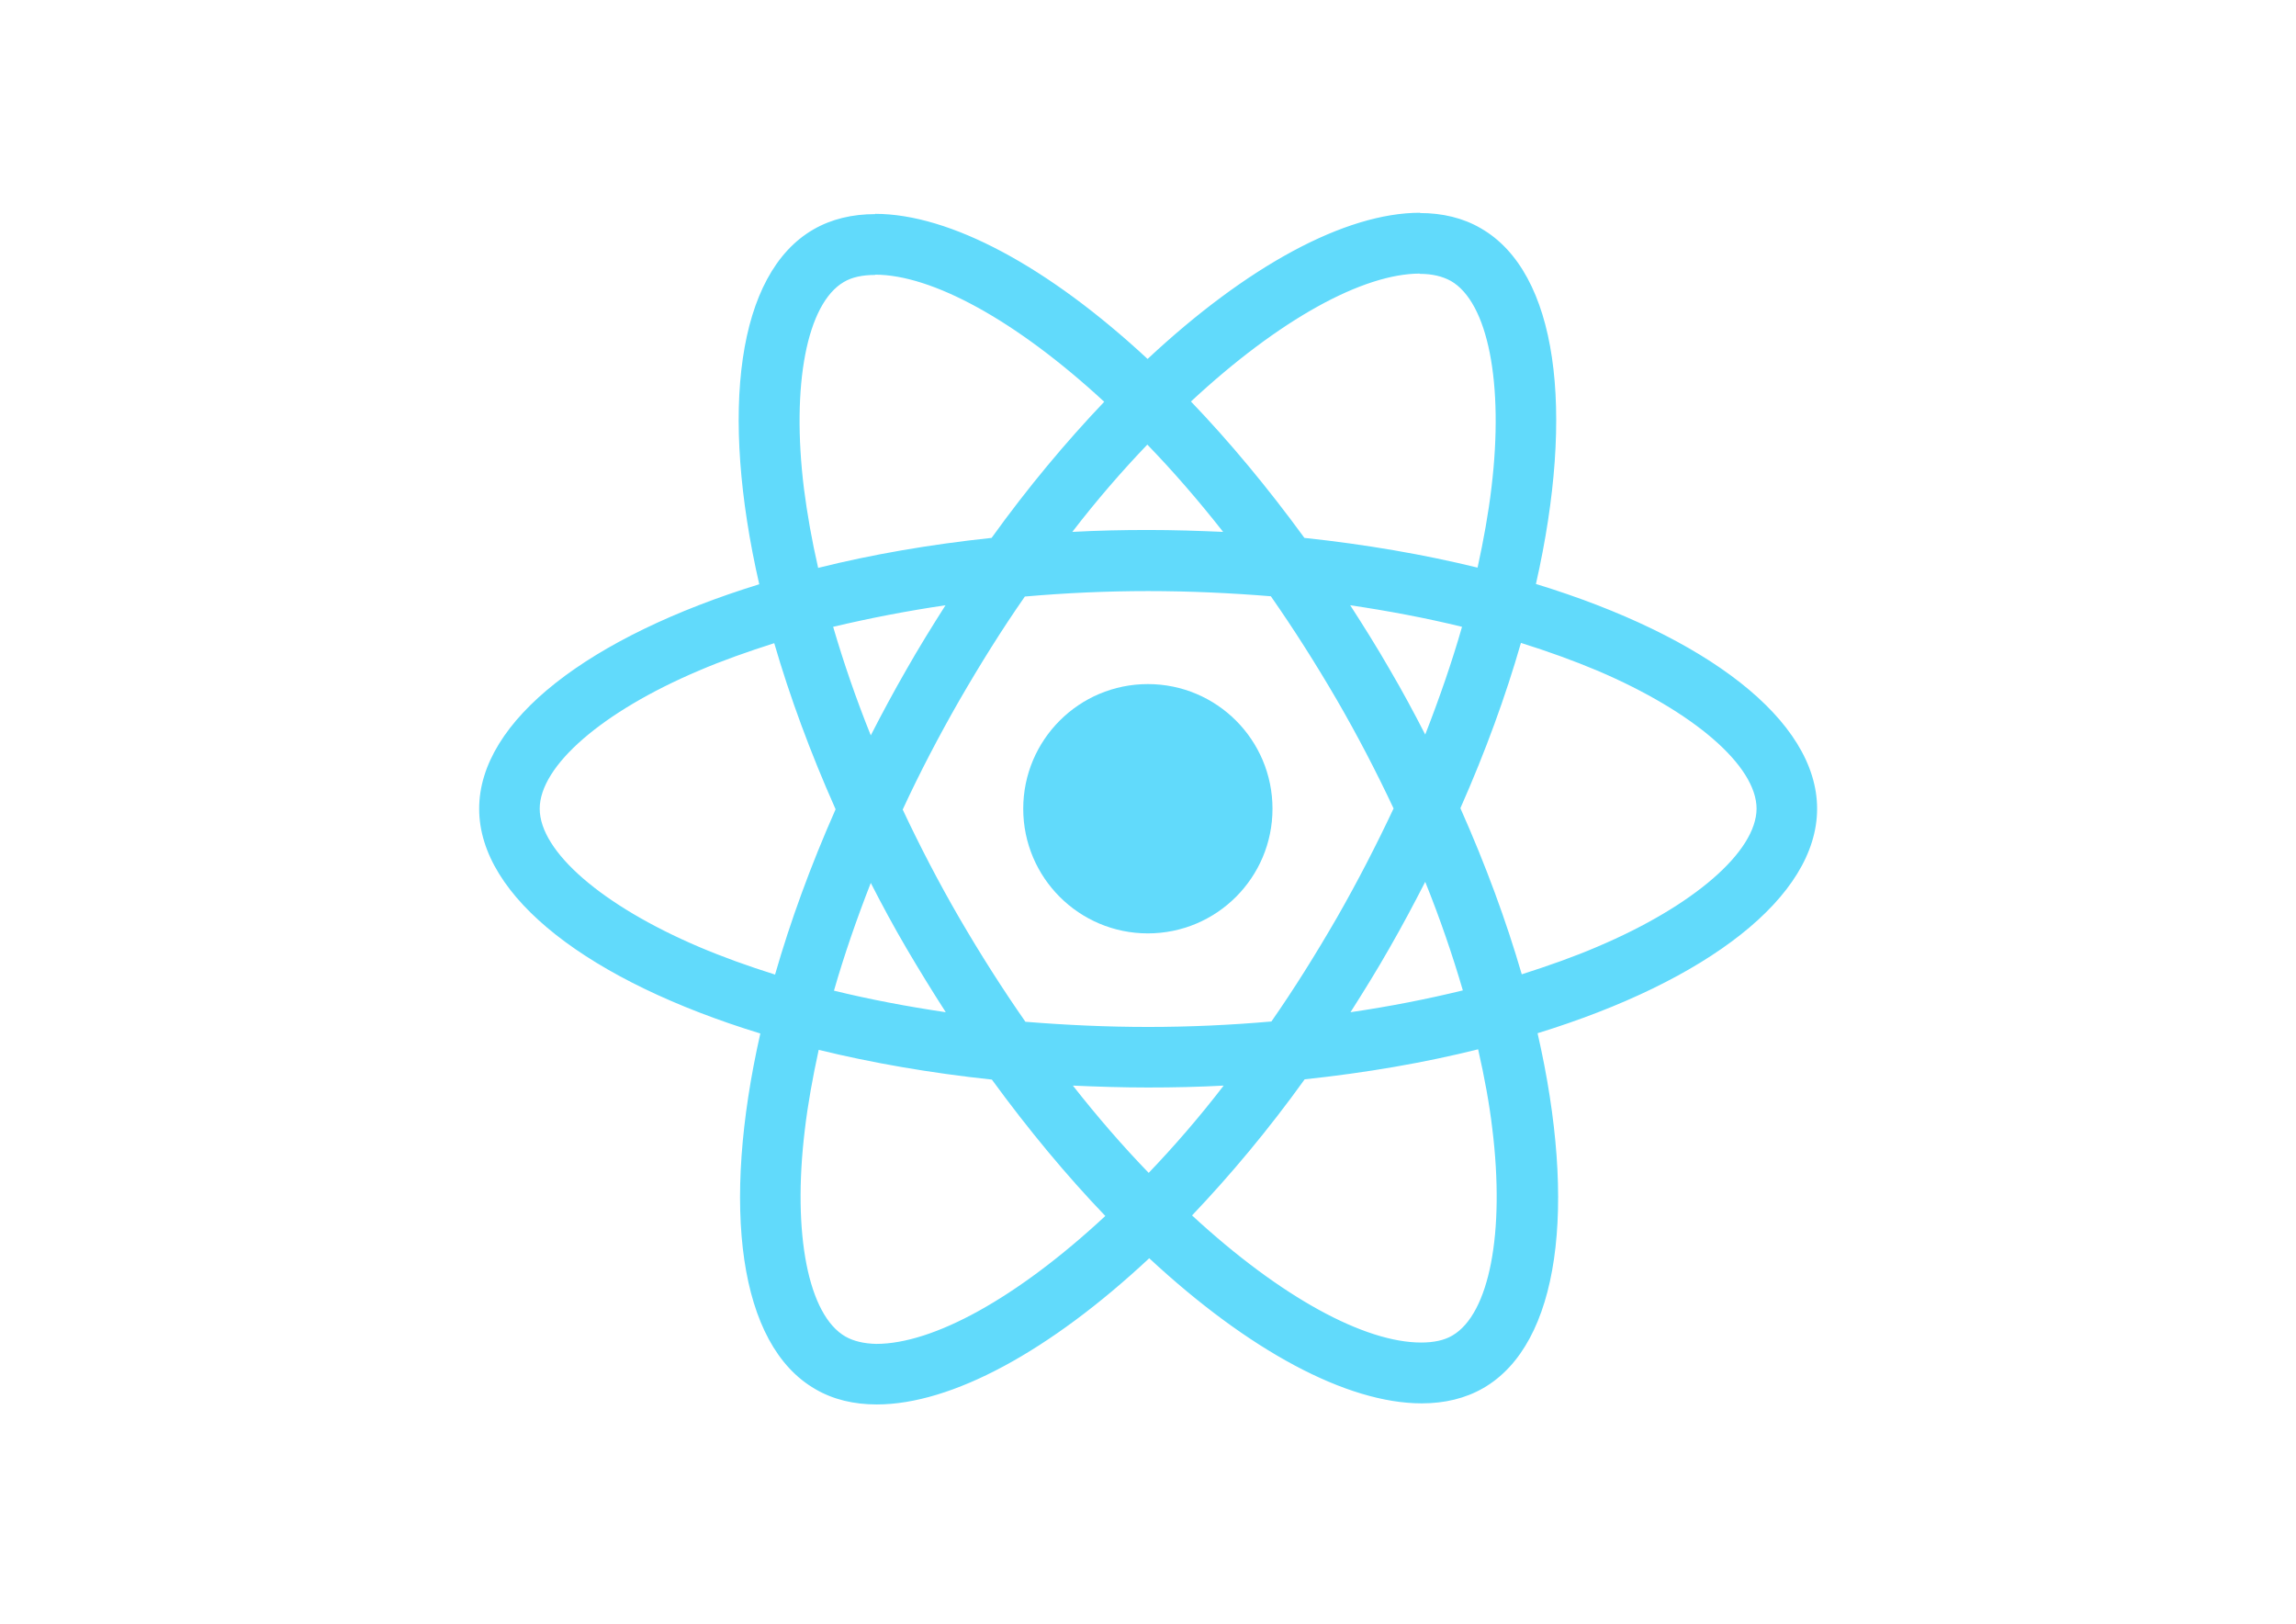
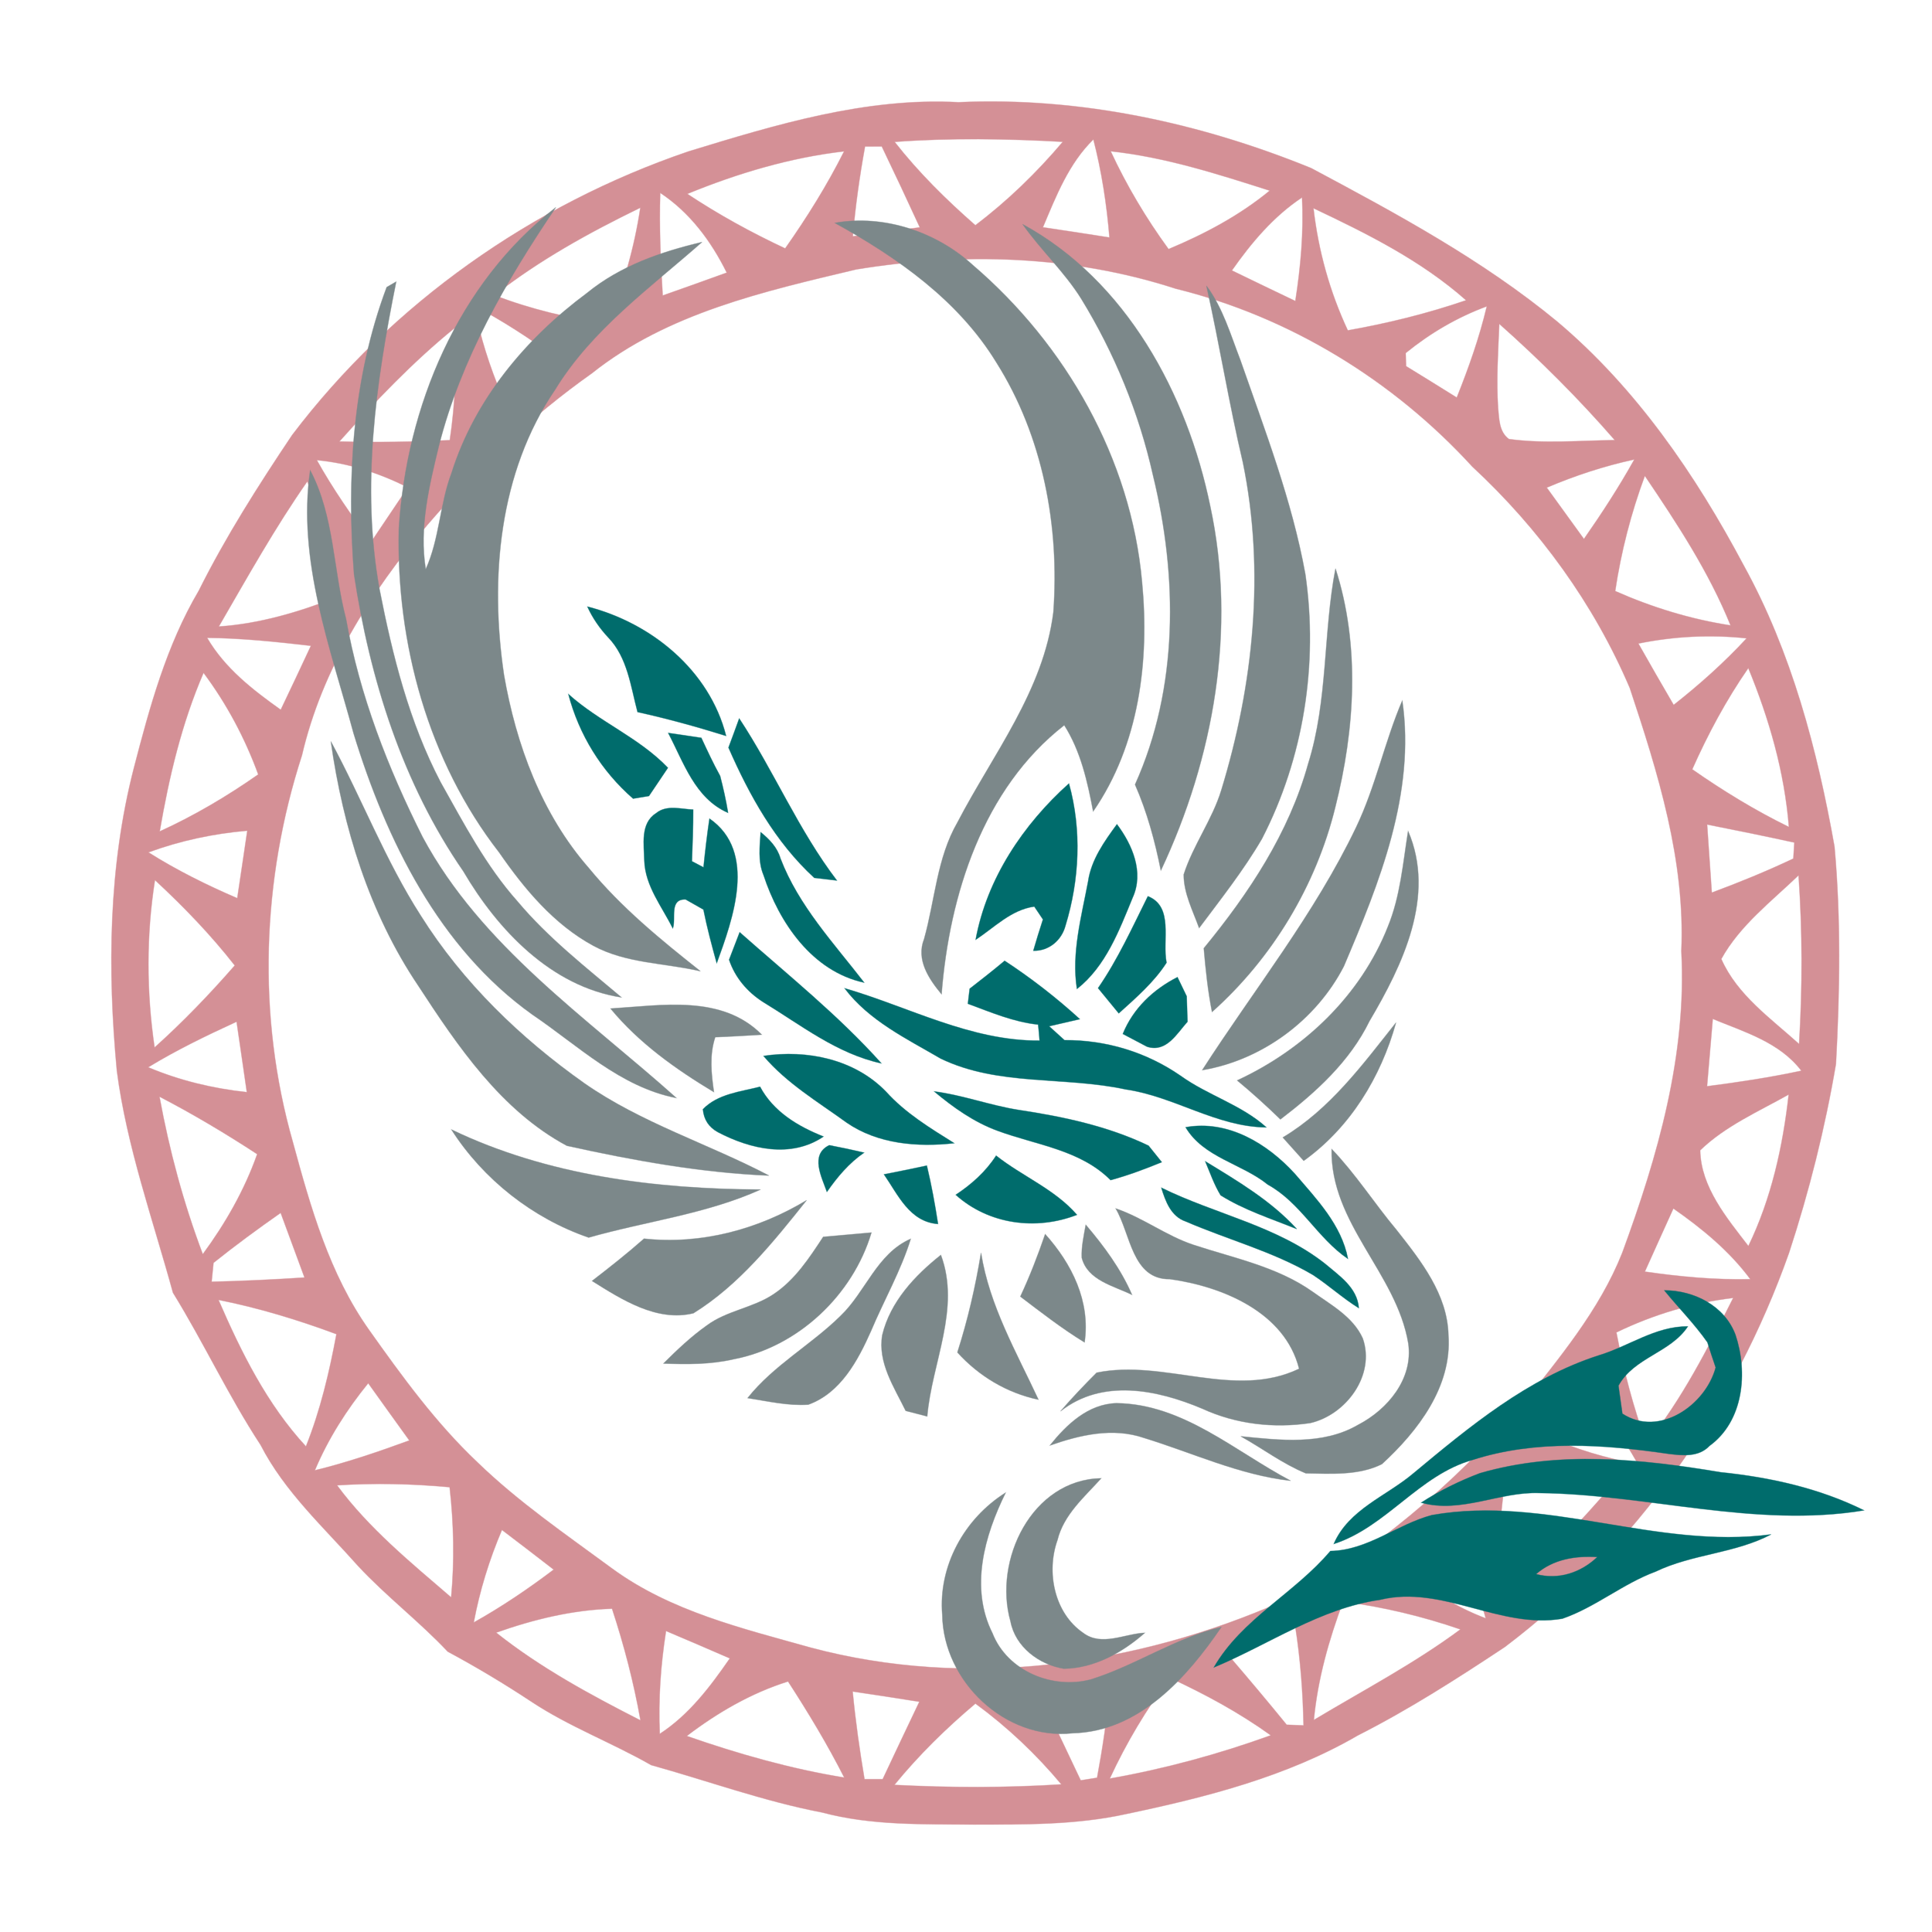
- <svg xmlns="http://www.w3.org/2000/svg" viewBox="0 0 841.9 595.3">
-   <g fill="#61DAFB">
-     <path d="M666.3 296.5c0-32.5-40.7-63.3-103.1-82.4 14.4-63.6 8-114.2-20.2-130.4-6.5-3.8-14.1-5.6-22.4-5.6v22.3c4.6 0 8.3.9 11.4 2.6 13.6 7.8 19.5 37.5 14.9 75.7-1.1 9.4-2.9 19.3-5.1 29.4-19.6-4.8-41-8.5-63.5-10.9-13.5-18.5-27.5-35.3-41.6-50 32.6-30.3 63.2-46.9 84-46.9V78c-27.5 0-63.5 19.6-99.9 53.6-36.4-33.8-72.4-53.2-99.9-53.2v22.3c20.7 0 51.4 16.5 84 46.6-14 14.7-28 31.4-41.3 49.9-22.6 2.4-44 6.1-63.6 11-2.3-10-4-19.7-5.2-29-4.7-38.2 1.1-67.9 14.6-75.8 3-1.8 6.9-2.6 11.5-2.6V78.5c-8.4 0-16 1.8-22.6 5.6-28.1 16.2-34.4 66.7-19.9 130.1-62.2 19.2-102.7 49.9-102.7 82.3 0 32.5 40.7 63.3 103.1 82.4-14.4 63.6-8 114.2 20.2 130.4 6.5 3.8 14.1 5.6 22.5 5.6 27.5 0 63.5-19.6 99.9-53.6 36.4 33.8 72.4 53.2 99.9 53.2 8.4 0 16-1.8 22.6-5.6 28.1-16.2 34.4-66.7 19.9-130.1 62-19.1 102.5-49.9 102.5-82.3zm-130.2-66.7c-3.7 12.9-8.3 26.2-13.5 39.5-4.1-8-8.4-16-13.1-24-4.6-8-9.5-15.8-14.4-23.4 14.2 2.1 27.9 4.7 41 7.9zm-45.8 106.5c-7.8 13.5-15.8 26.3-24.1 38.2-14.9 1.3-30 2-45.2 2-15.1 0-30.2-.7-45-1.9-8.3-11.9-16.4-24.6-24.2-38-7.6-13.1-14.5-26.4-20.8-39.8 6.2-13.4 13.2-26.8 20.7-39.9 7.8-13.5 15.8-26.3 24.1-38.2 14.9-1.3 30-2 45.2-2 15.1 0 30.2.7 45 1.9 8.3 11.9 16.4 24.6 24.2 38 7.6 13.1 14.5 26.4 20.8 39.8-6.3 13.4-13.2 26.8-20.7 39.9zm32.3-13c5.4 13.4 10 26.8 13.8 39.8-13.1 3.2-26.9 5.9-41.2 8 4.9-7.7 9.8-15.6 14.4-23.7 4.6-8 8.9-16.1 13-24.1zM421.2 430c-9.3-9.6-18.6-20.3-27.8-32 9 .4 18.2.7 27.5.7 9.4 0 18.7-.2 27.8-.7-9 11.7-18.3 22.4-27.5 32zm-74.4-58.9c-14.2-2.1-27.9-4.7-41-7.9 3.7-12.9 8.3-26.2 13.5-39.5 4.1 8 8.4 16 13.1 24 4.7 8 9.5 15.8 14.4 23.4zM420.7 163c9.3 9.6 18.6 20.3 27.8 32-9-.4-18.2-.7-27.5-.7-9.4 0-18.7.2-27.8.7 9-11.7 18.3-22.4 27.5-32zm-74 58.9c-4.9 7.7-9.8 15.6-14.4 23.7-4.6 8-8.9 16-13 24-5.4-13.4-10-26.8-13.8-39.8 13.1-3.1 26.9-5.8 41.2-7.9zm-90.5 125.2c-35.4-15.1-58.3-34.9-58.3-50.6 0-15.7 22.9-35.6 58.3-50.6 8.6-3.7 18-7 27.7-10.1 5.7 19.6 13.2 40 22.5 60.9-9.2 20.8-16.6 41.1-22.2 60.6-9.9-3.1-19.3-6.5-28-10.2zM310 490c-13.6-7.8-19.5-37.5-14.9-75.7 1.1-9.4 2.9-19.3 5.1-29.4 19.6 4.8 41 8.5 63.5 10.9 13.5 18.5 27.5 35.3 41.6 50-32.6 30.3-63.2 46.9-84 46.9-4.5-.1-8.3-1-11.3-2.7zm237.2-76.2c4.7 38.2-1.1 67.9-14.6 75.8-3 1.8-6.9 2.6-11.5 2.6-20.7 0-51.4-16.5-84-46.6 14-14.7 28-31.4 41.3-49.9 22.6-2.4 44-6.1 63.6-11 2.3 10.1 4.1 19.8 5.2 29.1zm38.5-66.7c-8.6 3.7-18 7-27.7 10.1-5.7-19.6-13.2-40-22.5-60.9 9.2-20.8 16.6-41.1 22.2-60.6 9.9 3.1 19.3 6.5 28.1 10.2 35.4 15.1 58.3 34.9 58.3 50.6-.1 15.7-23 35.6-58.4 50.6zM320.8 78.4z" />
-     <circle cx="420.9" cy="296.5" r="45.7" />
-     <path d="M520.5 78.1z" />
+ <svg xmlns="http://www.w3.org/2000/svg" width="150" height="150" viewBox="0 0 150 150" shape-rendering="geometricPrecision" version="1.1">
+   <rect x="0" y="0" width="150" height="150" fill="none" stroke="none" />
+   <g transform="matrix(0.5859375,0,0,0.5859375,0,0)">
+     <g fill="rgb(194,97,106)" stroke="rgb(194,97,106)" stroke-width=".05%" stroke-opacity="50%" opacity="0.7">
+       <path d=" M 91.22 20.07 C 102.82 16.52 114.73 12.89 127.01 13.55 C 143.01 12.82 158.97 16.26 173.74 22.28 C 185.04 28.31 196.45 34.45 206.36 42.63 C 216.81 51.45 224.66 62.90 231.04 74.90 C 237.39 86.42 240.79 99.32 243.08 112.19 C 243.94 121.75 243.79 131.40 243.27 140.98 C 241.83 149.46 239.73 157.84 237.05 166.02 C 229.80 186.52 216.79 205.10 199.39 218.24 C 193.08 222.42 186.69 226.52 179.92 229.95 C 170.48 235.43 159.78 238.15 149.19 240.37 C 142.56 241.83 135.75 241.75 129.01 241.76 C 122.30 241.70 115.48 241.91 108.94 240.16 C 101.22 238.68 93.83 235.98 86.28 233.88 C 81.09 230.91 75.43 228.80 70.43 225.49 C 66.83 223.11 63.13 220.89 59.33 218.85 C 55.58 214.86 51.19 211.52 47.46 207.51 C 42.90 202.37 37.71 197.66 34.53 191.46 C 30.27 184.96 27.00 177.90 22.92 171.29 C 20.25 161.55 16.81 151.97 15.49 141.91 C 14.23 128.54 14.37 114.87 17.73 101.81 C 19.83 93.73 22.05 85.54 26.33 78.29 C 29.92 71.10 34.24 64.32 38.71 57.65 C 51.92 40.22 70.55 27.11 91.22 20.07 M 114.62 19.41 C 113.90 23.35 113.34 27.32 113.00 31.32 C 115.96 30.90 118.92 30.51 121.88 30.13 C 120.23 26.54 118.55 22.96 116.84 19.40 C 116.28 19.40 115.18 19.41 114.62 19.41 M 118.54 18.80 C 121.71 22.85 125.38 26.47 129.24 29.85 C 133.52 26.62 137.37 22.87 140.83 18.79 C 133.41 18.38 125.96 18.25 118.54 18.80 M 138.19 30.12 C 141.13 30.56 144.07 31.00 147.01 31.47 C 146.65 27.08 145.98 22.73 144.88 18.47 C 141.60 21.68 139.94 25.98 138.19 30.12 M 91.07 25.69 C 95.20 28.43 99.55 30.82 104.04 32.92 C 106.93 28.81 109.60 24.54 111.85 20.05 C 104.68 20.88 97.73 22.96 91.07 25.69 M 147.17 20.04 C 149.29 24.61 151.87 28.94 154.84 33.01 C 159.62 31.01 164.23 28.57 168.25 25.26 C 161.35 23.06 154.41 20.82 147.17 20.04 M 87.48 25.55 C 87.34 30.09 87.53 34.63 87.81 39.16 C 90.64 38.17 93.47 37.15 96.30 36.13 C 94.23 31.95 91.42 28.16 87.48 25.55 M 163.23 35.84 C 166.03 37.20 168.83 38.55 171.64 39.89 C 172.35 35.35 172.76 30.76 172.53 26.16 C 168.75 28.67 165.82 32.15 163.23 35.84 M 65.52 39.12 C 70.35 40.99 75.40 42.17 80.52 42.91 C 82.57 37.97 84.06 32.81 84.85 27.52 C 78.09 30.81 71.46 34.46 65.52 39.12 M 174.04 27.59 C 174.68 33.20 176.20 38.67 178.59 43.78 C 183.91 42.84 189.16 41.54 194.27 39.79 C 188.32 34.52 181.16 30.96 174.04 27.59 M 113.45 35.70 C 101.26 38.60 88.44 41.48 78.43 49.46 C 70.32 55.20 63.06 62.08 56.59 69.60 C 49.09 78.50 42.67 88.63 40.01 100.08 C 34.67 116.56 34.03 134.62 38.80 151.32 C 41.15 159.96 43.65 168.82 48.90 176.22 C 53.27 182.38 57.74 188.54 63.25 193.75 C 68.72 199.05 75.03 203.36 81.14 207.86 C 88.87 213.51 98.33 215.77 107.39 218.31 C 128.16 223.87 150.53 220.76 170.01 212.15 C 182.06 205.76 192.58 196.70 201.49 186.44 C 206.52 180.03 211.93 173.66 214.96 166.00 C 219.66 153.22 223.53 139.80 222.79 126.03 C 223.32 114.02 219.70 102.42 215.96 91.17 C 211.22 80.04 203.95 70.04 195.09 61.83 C 184.64 50.40 170.85 41.95 155.79 38.25 C 142.18 33.82 127.49 33.39 113.45 35.70 M 62.84 40.51 C 63.59 44.58 64.87 48.53 66.47 52.35 C 68.77 50.63 71.08 48.92 73.38 47.19 C 70.03 44.72 66.52 42.47 62.84 40.51 M 186.26 46.78 C 186.28 47.21 186.30 48.08 186.31 48.52 C 188.55 49.90 190.80 51.28 193.03 52.68 C 194.61 48.74 196.03 44.72 197.01 40.59 C 193.10 42.03 189.49 44.15 186.26 46.78 M 44.97 58.50 C 49.85 58.65 54.73 58.54 59.60 58.33 C 60.33 53.41 60.55 48.44 60.22 43.48 C 54.67 47.99 49.73 53.18 44.97 58.50 M 198.66 42.91 C 198.51 46.60 198.26 50.31 198.50 54.02 C 198.65 55.48 198.61 57.21 199.94 58.18 C 204.59 58.82 209.30 58.37 213.97 58.32 C 209.21 52.85 204.08 47.72 198.66 42.91 M 41.98 60.97 C 44.10 64.77 46.58 68.33 49.17 71.82 C 50.80 69.41 52.41 66.99 54.04 64.58 C 50.26 62.69 46.21 61.36 41.98 60.97 M 204.95 64.61 C 206.60 66.88 208.23 69.15 209.88 71.42 C 212.26 68.01 214.53 64.52 216.56 60.88 C 212.58 61.74 208.70 63.02 204.95 64.61 M 40.72 63.79 C 36.41 69.95 32.76 76.52 28.99 83.02 C 34.41 82.66 39.62 81.09 44.65 79.14 C 43.89 73.90 42.63 68.74 40.72 63.79 M 214.02 78.32 C 218.90 80.48 224.03 82.06 229.31 82.87 C 226.44 75.78 222.22 69.36 217.95 63.05 C 216.12 67.99 214.80 73.10 214.02 78.32 M 217.09 85.27 C 218.63 87.99 220.19 90.71 221.77 93.41 C 225.20 90.71 228.47 87.79 231.44 84.58 C 226.65 84.06 221.81 84.31 217.09 85.27 M 27.44 84.51 C 29.79 88.54 33.46 91.39 37.20 94.05 C 38.55 91.23 39.88 88.40 41.20 85.57 C 36.63 85.04 32.04 84.56 27.44 84.51 M 231.66 88.52 C 228.74 92.73 226.31 97.26 224.23 101.94 C 228.31 104.79 232.56 107.39 237.04 109.58 C 236.46 102.30 234.43 95.25 231.66 88.52 M 21.16 110.17 C 25.75 108.08 30.09 105.51 34.22 102.62 C 32.46 97.80 30.04 93.26 26.97 89.15 C 24.07 95.86 22.39 102.99 21.16 110.17 M 226.20 109.25 C 226.40 112.26 226.61 115.27 226.82 118.28 C 230.48 116.92 234.10 115.44 237.63 113.77 C 237.67 113.24 237.73 112.17 237.76 111.64 C 233.91 110.80 230.06 110.01 226.20 109.25 M 19.66 112.94 C 23.40 115.30 27.37 117.27 31.44 119.02 C 31.88 116.03 32.34 113.05 32.77 110.07 C 28.29 110.45 23.88 111.39 19.66 112.94 M 228.08 127.07 C 230.18 131.84 234.63 134.94 238.39 138.34 C 238.84 130.90 238.84 123.42 238.32 115.98 C 234.70 119.46 230.55 122.61 228.08 127.07 M 20.48 138.80 C 24.26 135.41 27.77 131.75 31.11 127.93 C 27.92 123.85 24.32 120.12 20.53 116.61 C 19.37 123.96 19.40 131.44 20.48 138.80 M 226.95 135.01 C 226.70 137.99 226.45 140.96 226.19 143.94 C 230.38 143.40 234.56 142.77 238.69 141.88 C 235.81 138.10 231.15 136.74 226.95 135.01 M 19.63 141.42 C 23.80 143.18 28.21 144.24 32.71 144.72 C 32.27 141.61 31.80 138.49 31.35 135.38 C 27.36 137.21 23.39 139.13 19.63 141.42 M 225.28 152.42 C 225.37 157.31 228.82 161.40 231.67 165.11 C 234.71 158.83 236.24 151.93 237.01 145.03 C 232.99 147.29 228.64 149.18 225.28 152.42 M 21.13 145.31 C 22.43 152.42 24.31 159.42 26.87 166.19 C 29.87 162.11 32.39 157.71 34.08 152.93 C 29.89 150.19 25.58 147.62 21.13 145.31 M 28.29 167.33 C 28.23 167.96 28.10 169.21 28.04 169.84 C 32.15 169.74 36.25 169.55 40.35 169.28 C 39.30 166.42 38.25 163.56 37.19 160.71 C 34.16 162.83 31.18 165.02 28.29 167.33 M 217.95 168.50 C 222.58 169.17 227.25 169.61 231.93 169.50 C 229.15 165.75 225.53 162.78 221.73 160.13 C 220.46 162.91 219.21 165.71 217.95 168.50 M 214.18 176.55 C 215.13 181.56 216.42 186.49 218.17 191.28 C 222.88 185.41 226.29 178.67 229.66 171.98 C 224.27 172.62 219.05 174.19 214.18 176.55 M 28.95 172.24 C 31.95 179.16 35.37 186.07 40.54 191.66 C 42.45 186.87 43.64 181.84 44.58 176.78 C 39.49 174.89 34.28 173.30 28.95 172.24 M 41.72 194.83 C 45.98 193.79 50.13 192.37 54.24 190.87 C 52.42 188.34 50.60 185.82 48.79 183.28 C 45.93 186.80 43.48 190.64 41.72 194.83 M 204.93 190.32 C 208.80 192.02 212.86 193.27 217.03 193.97 C 214.93 190.29 212.53 186.80 210.02 183.38 C 208.32 185.69 206.62 188.01 204.93 190.32 M 44.66 196.81 C 48.89 202.54 54.43 207.05 59.78 211.66 C 60.24 206.79 60.13 201.91 59.58 197.06 C 54.62 196.60 49.63 196.49 44.66 196.81 M 198.70 211.57 C 204.27 207.14 209.18 201.98 213.79 196.58 C 208.98 196.45 204.18 196.52 199.37 196.69 C 198.66 201.61 198.45 206.59 198.70 211.57 M 66.51 202.72 C 64.83 206.66 63.56 210.77 62.77 214.99 C 66.47 212.92 69.99 210.54 73.37 207.98 C 71.09 206.21 68.80 204.46 66.51 202.72 M 185.65 207.70 C 189.05 210.47 192.75 212.89 196.87 214.44 C 195.77 210.43 194.34 206.54 192.82 202.68 C 190.44 204.36 188.04 206.02 185.65 207.70 M 65.74 216.33 C 71.60 220.99 78.22 224.57 84.87 227.96 C 83.98 222.94 82.69 218.00 81.10 213.16 C 75.83 213.32 70.69 214.58 65.74 216.33 M 177.97 212.22 C 176.08 217.28 174.60 222.50 174.09 227.91 C 180.62 223.99 187.39 220.45 193.52 215.90 C 188.47 214.16 183.26 212.92 177.97 212.22 M 163.12 219.74 C 165.61 222.64 168.07 225.57 170.49 228.54 C 171.05 228.56 172.17 228.61 172.73 228.63 C 172.64 224.21 172.31 219.81 171.62 215.45 C 168.78 216.86 165.95 218.29 163.12 219.74 M 87.42 229.75 C 91.31 227.22 94.11 223.50 96.71 219.74 C 93.89 218.51 91.07 217.31 88.25 216.11 C 87.54 220.62 87.22 225.18 87.42 229.75 M 91.00 230.03 C 97.80 232.40 104.75 234.38 111.87 235.54 C 109.64 231.14 107.10 226.93 104.42 222.80 C 99.52 224.34 95.07 226.93 91.00 230.03 M 147.05 235.67 C 154.31 234.39 161.45 232.45 168.39 229.94 C 164.21 226.93 159.67 224.48 155.01 222.32 C 151.90 226.48 149.23 230.95 147.05 235.67 M 138.18 225.37 C 139.87 228.87 141.53 232.39 143.20 235.91 C 143.74 235.82 144.82 235.65 145.37 235.56 C 146.08 231.77 146.65 227.95 147.02 224.11 C 144.07 224.52 141.12 224.93 138.18 225.37 M 112.98 224.13 C 113.35 228.02 113.90 231.89 114.55 235.75 C 115.15 235.75 116.36 235.75 116.96 235.75 C 118.58 232.32 120.18 228.90 121.82 225.49 C 118.88 225.02 115.93 224.56 112.98 224.13 M 118.51 236.51 C 125.89 236.89 133.27 236.91 140.64 236.44 C 137.29 232.43 133.47 228.82 129.25 225.73 C 125.36 229.01 121.73 232.57 118.51 236.51 Z" />
+     </g>
+   </g>
+   <g transform="matrix(0.5859375,0,0,0.5859375,0,0)">
+     <g fill="rgb(0,108,108)" stroke="rgb(0,108,108)" stroke-width=".05%" stroke-opacity="50%">
+       <path d=" M 77.83 80.38 C 86.29 82.54 94.00 88.81 96.21 97.51 C 92.34 96.30 88.43 95.22 84.48 94.35 C 83.57 90.95 83.16 87.14 80.61 84.48 C 79.47 83.27 78.52 81.89 77.83 80.38 Z" />
+       <path d=" M 75.31 91.97 C 79.40 95.66 84.67 97.73 88.50 101.74 C 87.66 102.98 86.82 104.22 85.99 105.47 C 85.47 105.56 84.42 105.74 83.89 105.82 C 79.69 102.16 76.73 97.36 75.31 91.97 Z" />
+       <path d=" M 96.53 99.06 C 97.02 97.77 97.48 96.49 97.95 95.20 C 102.55 102.18 105.80 110.00 110.89 116.67 C 109.89 116.56 108.89 116.44 107.90 116.32 C 102.73 111.57 99.32 105.42 96.53 99.06 Z" />
+       <path d=" M 88.54 97.12 C 89.64 97.28 91.83 97.60 92.93 97.77 C 93.72 99.47 94.51 101.17 95.42 102.82 C 95.84 104.43 96.20 106.05 96.47 107.70 C 92.07 105.78 90.60 101.01 88.54 97.12 Z" />
+       <path d=" M 129.28 124.52 C 130.76 116.43 135.59 109.24 141.64 103.82 C 143.35 109.96 143.04 116.58 141.18 122.65 C 140.67 124.58 139.01 126.02 136.92 125.98 C 137.32 124.59 137.75 123.21 138.20 121.83 C 137.92 121.41 137.34 120.55 137.05 120.12 C 133.97 120.55 131.77 122.88 129.28 124.52 Z" />
+       <path d=" M 86.92 107.77 C 88.32 106.60 90.21 107.21 91.85 107.28 C 91.86 109.56 91.76 111.84 91.68 114.12 C 92.06 114.32 92.83 114.73 93.22 114.93 C 93.44 112.77 93.69 110.61 94.01 108.47 C 100.36 112.88 97.10 121.77 94.97 127.63 C 94.32 125.28 93.69 122.92 93.21 120.52 C 92.62 120.19 91.44 119.51 90.85 119.18 C 88.62 119.10 89.62 121.71 89.15 123.02 C 87.72 120.12 85.50 117.42 85.38 114.06 C 85.34 111.94 84.81 109.11 86.92 107.77 Z" />
+       <path d=" M 144.18 116.80 C 144.60 113.91 146.33 111.51 148.00 109.22 C 150.04 111.94 151.61 115.59 150.08 118.94 C 148.29 123.29 146.52 128.04 142.70 131.04 C 141.96 126.26 143.30 121.48 144.18 116.80 Z" />
+       <path d=" M 100.79 110.27 C 101.94 111.20 102.99 112.28 103.41 113.74 C 105.81 120.02 110.47 124.97 114.51 130.20 C 107.62 128.71 103.24 122.25 101.17 115.94 C 100.41 114.13 100.68 112.16 100.79 110.27 Z" />
+       <path d=" M 152.10 118.76 C 155.57 120.14 153.98 124.63 154.57 127.56 C 152.90 130.16 150.52 132.21 148.24 134.27 C 147.33 133.15 146.41 132.04 145.50 130.93 C 148.13 127.12 150.04 122.89 152.10 118.76 Z" />
+       <path d=" M 98.01 123.53 C 104.40 129.19 111.07 134.52 116.79 140.90 C 110.89 139.62 106.14 135.82 101.10 132.76 C 99.02 131.43 97.40 129.52 96.61 127.17 C 96.96 126.26 97.66 124.44 98.01 123.53 Z" />
+       <path d=" M 128.49 131.01 C 130.05 129.80 131.61 128.58 133.12 127.31 C 136.64 129.62 139.97 132.20 143.08 135.04 C 142.06 135.27 140.03 135.74 139.01 135.98 C 139.69 136.59 140.37 137.21 141.05 137.83 C 146.55 137.80 151.89 139.41 156.42 142.54 C 160.03 145.14 164.48 146.39 167.80 149.38 C 161.20 149.32 155.59 145.27 149.16 144.35 C 141.06 142.59 132.27 143.95 124.64 140.26 C 120.10 137.61 115.16 135.25 111.91 130.95 C 120.47 133.44 128.60 137.95 137.75 137.89 C 137.69 137.18 137.65 136.47 137.56 135.76 C 134.30 135.42 131.29 134.12 128.25 133.00 C 128.32 132.33 128.41 131.67 128.49 131.01 Z" />
+       <path d=" M 148.78 137.00 C 150.15 133.62 152.82 131.11 156.02 129.48 C 156.32 130.11 156.93 131.38 157.24 132.01 C 157.27 132.85 157.32 134.53 157.35 135.38 C 155.92 136.97 154.55 139.51 151.99 138.69 C 151.19 138.27 149.58 137.42 148.78 137.00 Z" />
+       <path d=" M 101.17 139.92 C 106.92 139.06 113.20 140.34 117.37 144.62 C 119.94 147.48 123.21 149.46 126.44 151.48 C 121.58 152.02 116.33 151.60 112.20 148.76 C 108.38 145.99 104.26 143.55 101.17 139.92 Z" />
+       <path d=" M 123.78 144.62 C 127.57 145.11 131.17 146.47 134.94 147.07 C 140.84 147.96 146.78 149.21 152.19 151.81 C 152.63 152.35 153.50 153.45 153.94 153.99 C 151.72 154.90 149.47 155.74 147.16 156.37 C 143.15 152.34 137.30 151.72 132.21 149.84 C 129.07 148.70 126.32 146.74 123.78 144.62 Z" />
+       <path d=" M 93.14 146.98 C 95.15 144.93 98.08 144.68 100.71 144.00 C 102.49 147.32 105.72 149.25 109.12 150.60 C 104.81 153.52 99.42 152.27 95.12 150.01 C 93.93 149.36 93.26 148.35 93.14 146.98 Z" />
+       <path d=" M 157.10 149.37 C 162.71 148.35 167.95 151.55 171.58 155.54 C 174.46 158.91 177.74 162.28 178.61 166.80 C 174.56 164.05 172.34 159.36 168.00 156.97 C 164.52 154.16 159.49 153.39 157.10 149.37 Z" />
+       <path d=" M 109.57 157.93 C 108.89 155.98 107.29 153.01 109.88 151.75 C 111.42 152.04 112.96 152.37 114.50 152.73 C 112.50 154.10 110.94 155.96 109.57 157.93 Z" />
+       <path d=" M 126.64 158.32 C 128.73 156.94 130.62 155.26 131.99 153.13 C 135.46 155.88 139.75 157.57 142.70 160.97 C 137.27 163.08 131.01 162.24 126.64 158.32 Z" />
+       <path d=" M 159.70 153.88 C 163.99 156.50 168.41 159.10 171.83 162.85 C 168.43 161.47 164.86 160.34 161.74 158.38 C 160.88 156.97 160.34 155.39 159.70 153.88 Z" />
+       <path d=" M 117.13 155.61 C 119.03 155.24 120.92 154.86 122.81 154.45 C 123.42 157.00 123.89 159.58 124.29 162.18 C 120.51 161.90 119.00 158.30 117.13 155.61 Z" />
+       <path d=" M 153.88 157.38 C 161.03 160.90 169.18 162.43 175.55 167.43 C 177.44 169.04 179.84 170.59 180.05 173.33 C 177.92 172.01 176.06 170.30 173.97 168.93 C 168.68 165.82 162.69 164.26 157.10 161.84 C 155.16 161.18 154.43 159.16 153.88 157.38 Z" />
+       <path d=" M 220.53 170.98 C 224.47 170.99 228.51 173.02 229.95 176.85 C 231.62 181.81 231.06 188.29 226.51 191.59 C 225.08 193.10 222.96 192.87 221.10 192.64 C 212.51 191.39 203.52 190.74 195.13 193.44 C 188.02 195.44 183.69 202.34 176.73 204.58 C 178.73 199.98 183.69 198.27 187.28 195.23 C 194.74 189.03 202.45 182.62 211.84 179.60 C 215.81 178.41 219.35 175.72 223.65 175.76 C 221.34 179.26 216.53 179.84 214.45 183.61 C 214.58 184.54 214.84 186.39 214.97 187.32 C 219.84 190.50 226.00 186.21 227.34 181.20 C 226.96 180.09 226.59 178.97 226.24 177.86 C 224.52 175.41 222.41 173.29 220.53 170.98 Z" />
+       <path d=" M 196.10 195.21 C 206.50 192.19 217.47 193.32 227.98 195.08 C 234.52 195.75 241.06 197.19 246.99 200.13 C 232.58 202.51 218.36 198.00 203.98 197.83 C 198.68 197.63 193.63 200.57 188.31 199.11 C 190.76 197.53 193.37 196.24 196.10 195.21 Z" />
+       <path d=" M 176.28 205.52 C 181.25 205.43 185.11 201.99 189.74 200.76 C 204.86 198.09 219.53 205.34 234.68 203.32 C 229.86 205.85 224.24 205.90 219.36 208.25 C 215.01 209.86 211.40 212.97 207.02 214.48 C 198.79 215.90 191.13 209.97 182.89 211.97 C 174.88 213.12 168.16 217.89 160.84 220.94 C 164.59 214.47 171.57 211.11 176.28 205.52 M 203.53 208.58 C 206.50 209.39 209.49 208.39 211.66 206.31 C 208.74 206.13 205.79 206.60 203.53 208.58 Z" />
+     </g>
+     <g fill="rgb(124,136,138)" stroke="rgb(124,136,138)" stroke-width=".05%" stroke-opacity="50%">
+       <path d=" M 52.85 70.03 C 53.86 53.90 60.65 37.55 73.66 27.47 C 67.06 37.21 61.07 47.60 58.15 59.09 C 56.86 64.42 55.52 69.91 56.41 75.43 C 58.25 71.39 58.26 66.82 59.83 62.68 C 62.89 52.95 69.69 44.82 77.79 38.82 C 82.18 35.23 87.57 33.37 93.02 32.08 C 86.13 38.16 78.43 43.66 73.55 51.64 C 66.09 62.62 64.87 76.61 66.78 89.44 C 68.38 98.67 71.77 107.88 78.01 115.01 C 82.29 120.23 87.54 124.52 92.81 128.69 C 88.08 127.58 83.00 127.68 78.63 125.32 C 73.39 122.48 69.49 117.79 66.14 112.95 C 56.74 100.85 52.48 85.22 52.85 70.03 Z" />
+       <path d=" M 110.62 29.54 C 117.11 28.38 124.09 30.72 128.92 35.14 C 141.23 45.68 149.86 60.83 151.32 77.08 C 152.33 87.55 150.95 98.69 144.85 107.52 C 144.10 103.57 143.21 99.54 141.02 96.09 C 130.24 104.49 125.79 118.58 124.76 131.74 C 123.08 129.71 121.36 127.18 122.45 124.42 C 123.90 119.26 124.14 113.70 126.87 108.97 C 131.57 99.95 138.29 91.50 139.58 81.12 C 140.42 69.72 138.19 57.79 132.04 48.05 C 127.00 39.79 118.94 34.14 110.62 29.54 Z" />
+       <path d=" M 135.50 29.71 C 149.23 37.20 157.30 52.17 160.36 67.07 C 163.86 83.34 160.84 100.44 153.82 115.35 C 153.04 111.45 152.00 107.60 150.40 103.96 C 156.18 91.15 156.07 76.43 152.78 62.98 C 150.94 54.73 147.69 46.80 143.27 39.59 C 141.04 36.02 137.92 33.14 135.50 29.71 Z" />
+       <path d=" M 51.24 38.05 C 51.55 37.87 52.18 37.50 52.50 37.32 C 49.80 50.66 47.83 64.51 50.28 78.05 C 52.00 86.85 54.21 95.68 58.39 103.66 C 61.46 109.12 64.38 114.74 68.57 119.44 C 72.61 124.26 77.57 128.13 82.35 132.16 C 73.05 130.72 65.96 123.23 61.39 115.44 C 53.35 103.81 49.00 89.96 46.91 76.08 C 45.93 63.32 46.70 50.13 51.24 38.05 Z" />
+       <path d=" M 159.86 37.87 C 162.04 40.80 163.05 44.34 164.35 47.70 C 167.60 57.03 171.19 66.31 172.96 76.07 C 174.69 87.99 172.74 100.44 167.21 111.15 C 164.78 115.32 161.77 119.11 158.89 122.97 C 158.06 120.66 156.85 118.38 156.85 115.88 C 158.10 111.98 160.63 108.63 161.83 104.70 C 166.11 90.72 167.66 75.68 164.69 61.27 C 162.86 53.52 161.60 45.65 159.86 37.87 Z" />
+       <path d=" M 41.10 62.31 C 44.31 68.41 44.13 75.47 45.85 82.01 C 47.64 92.13 51.40 101.77 56.00 110.92 C 63.77 125.38 77.67 134.80 89.63 145.49 C 82.17 144.03 76.61 138.54 70.53 134.43 C 58.18 125.61 51.19 111.33 46.85 97.17 C 43.78 85.82 39.37 74.28 41.10 62.31 Z" />
+       <path d=" M 176.96 75.34 C 180.24 85.53 179.53 96.65 176.94 106.92 C 174.39 117.34 168.60 126.94 160.60 134.09 C 160.05 131.30 159.75 128.48 159.51 125.65 C 165.49 118.37 170.80 110.38 173.34 101.20 C 175.98 92.81 175.32 83.90 176.96 75.34 Z" />
+       <path d=" M 179.70 109.61 C 182.28 104.22 183.47 98.31 185.81 92.83 C 187.58 105.12 182.78 116.96 178.07 128.03 C 174.40 135.17 167.22 140.47 159.30 141.80 C 166.17 131.13 174.20 121.12 179.70 109.61 Z" />
+       <path d=" M 43.84 98.24 C 47.96 105.86 51.06 114.03 55.76 121.34 C 61.31 130.17 68.95 137.55 77.43 143.54 C 84.96 148.80 93.81 151.54 101.89 155.77 C 92.87 155.39 83.91 153.76 75.12 151.82 C 66.43 147.17 60.67 138.65 55.41 130.59 C 48.94 120.98 45.46 109.62 43.84 98.24 Z" />
+       <path d=" M 186.58 110.12 C 190.28 118.72 185.84 127.88 181.46 135.30 C 178.84 140.67 174.34 144.75 169.66 148.32 C 167.82 146.53 165.91 144.80 163.93 143.16 C 172.78 139.07 180.31 131.91 183.91 122.77 C 185.56 118.74 185.90 114.37 186.58 110.12 Z" />
+       <path d=" M 80.90 133.64 C 87.66 133.23 95.63 131.75 100.94 137.10 C 98.88 137.24 96.83 137.34 94.77 137.43 C 93.98 139.80 94.25 142.29 94.60 144.71 C 89.55 141.67 84.68 138.22 80.90 133.64 Z" />
+       <path d=" M 169.98 150.72 C 176.22 146.99 180.54 141.10 184.98 135.50 C 182.95 142.75 178.92 149.38 172.75 153.81 C 171.82 152.78 170.90 151.75 169.98 150.72 Z" />
+       <path d=" M 59.81 149.67 C 72.50 155.77 86.83 157.57 100.78 157.62 C 93.54 160.88 85.57 161.82 78.00 163.98 C 70.59 161.43 64.04 156.28 59.81 149.67 Z" />
+       <path d=" M 176.45 152.25 C 179.64 155.57 182.12 159.48 185.07 163.00 C 188.27 167.07 191.80 171.51 191.92 176.93 C 192.41 183.74 187.86 189.64 183.11 194.00 C 180.07 195.53 176.36 195.28 173.03 195.22 C 169.96 193.96 167.30 191.93 164.41 190.32 C 169.58 190.84 175.24 191.54 179.94 188.81 C 183.88 186.77 187.29 182.70 186.61 178.01 C 185.05 168.68 176.26 162.13 176.45 152.25 Z" />
+       <path d=" M 85.34 164.13 C 92.87 164.95 100.43 162.93 106.88 159.04 C 102.48 164.55 97.94 170.25 91.88 174.01 C 87.05 175.19 82.41 172.21 78.45 169.73 C 80.79 167.93 83.12 166.09 85.34 164.13 Z" />
+       <path d=" M 147.83 160.13 C 151.45 161.35 154.51 163.75 158.14 164.95 C 163.50 166.72 169.23 167.84 173.92 171.16 C 176.36 172.91 179.28 174.48 180.57 177.34 C 182.27 182.21 178.36 187.47 173.61 188.56 C 168.76 189.28 163.77 188.71 159.30 186.65 C 153.33 184.13 146.05 182.63 140.52 187.00 C 142.05 185.23 143.66 183.54 145.31 181.89 C 154.25 180.05 163.57 185.47 172.14 181.37 C 170.27 173.88 161.98 170.45 155.01 169.49 C 149.98 169.55 149.83 163.47 147.83 160.13 Z" />
+       <path d=" M 143.34 166.65 C 143.28 165.18 143.61 163.73 143.87 162.29 C 146.28 165.12 148.51 168.14 150.00 171.57 C 147.59 170.38 144.11 169.67 143.34 166.65 Z" />
+       <path d=" M 109.08 163.89 C 111.21 163.71 113.34 163.51 115.47 163.32 C 113.00 171.61 105.73 178.49 97.17 180.11 C 94.13 180.81 91.00 180.79 87.91 180.67 C 89.72 178.87 91.57 177.11 93.66 175.63 C 96.31 173.66 99.77 173.32 102.50 171.49 C 105.35 169.60 107.24 166.69 109.08 163.89 Z" />
+       <path d=" M 138.49 163.53 C 142.02 167.46 144.51 172.44 143.71 177.87 C 140.73 176.05 137.98 173.91 135.20 171.80 C 136.46 169.11 137.53 166.33 138.49 163.53 Z" />
+       <path d=" M 111.34 174.40 C 114.72 171.19 116.17 166.13 120.68 164.15 C 119.36 168.40 117.13 172.28 115.41 176.37 C 113.67 180.28 111.38 184.58 107.10 186.12 C 104.39 186.30 101.72 185.66 99.06 185.25 C 102.51 180.91 107.44 178.23 111.34 174.40 Z" />
+       <path d=" M 129.99 166.01 C 131.10 173.01 134.66 179.14 137.60 185.46 C 133.42 184.57 129.71 182.35 126.86 179.20 C 128.24 174.89 129.26 170.48 129.99 166.01 Z" />
+       <path d=" M 116.91 176.89 C 117.98 172.48 121.21 169.04 124.67 166.29 C 127.32 173.41 123.47 180.54 122.86 187.68 C 122.15 187.49 120.72 187.13 120.01 186.94 C 118.48 183.81 116.28 180.55 116.91 176.89 Z" />
+       <path d=" M 139.11 191.53 C 141.34 188.76 144.15 186.05 147.94 185.93 C 156.77 186.05 163.59 192.29 171.02 196.21 C 164.23 195.44 158.04 192.51 151.59 190.53 C 147.44 189.11 143.10 190.13 139.11 191.53 Z" />
+       <path d=" M 133.90 214.85 C 131.60 206.77 136.71 196.06 145.92 195.88 C 143.69 198.36 140.95 200.68 140.12 204.06 C 138.60 208.30 139.69 213.76 143.54 216.38 C 145.97 218.21 149.05 216.47 151.70 216.36 C 148.73 218.97 145.01 221.05 140.97 221.11 C 137.70 220.58 134.55 218.24 133.90 214.85 Z" />
+       <path d=" M 124.86 213.99 C 124.31 207.48 127.80 201.21 133.26 197.78 C 130.44 203.48 128.48 210.38 131.51 216.42 C 133.49 221.45 139.49 223.90 144.57 222.53 C 150.51 220.67 155.75 217.02 161.84 215.59 C 157.25 222.33 150.91 229.45 142.11 229.66 C 133.21 230.62 125.00 222.79 124.86 213.99 Z" />
+     </g>
  </g>
</svg>
